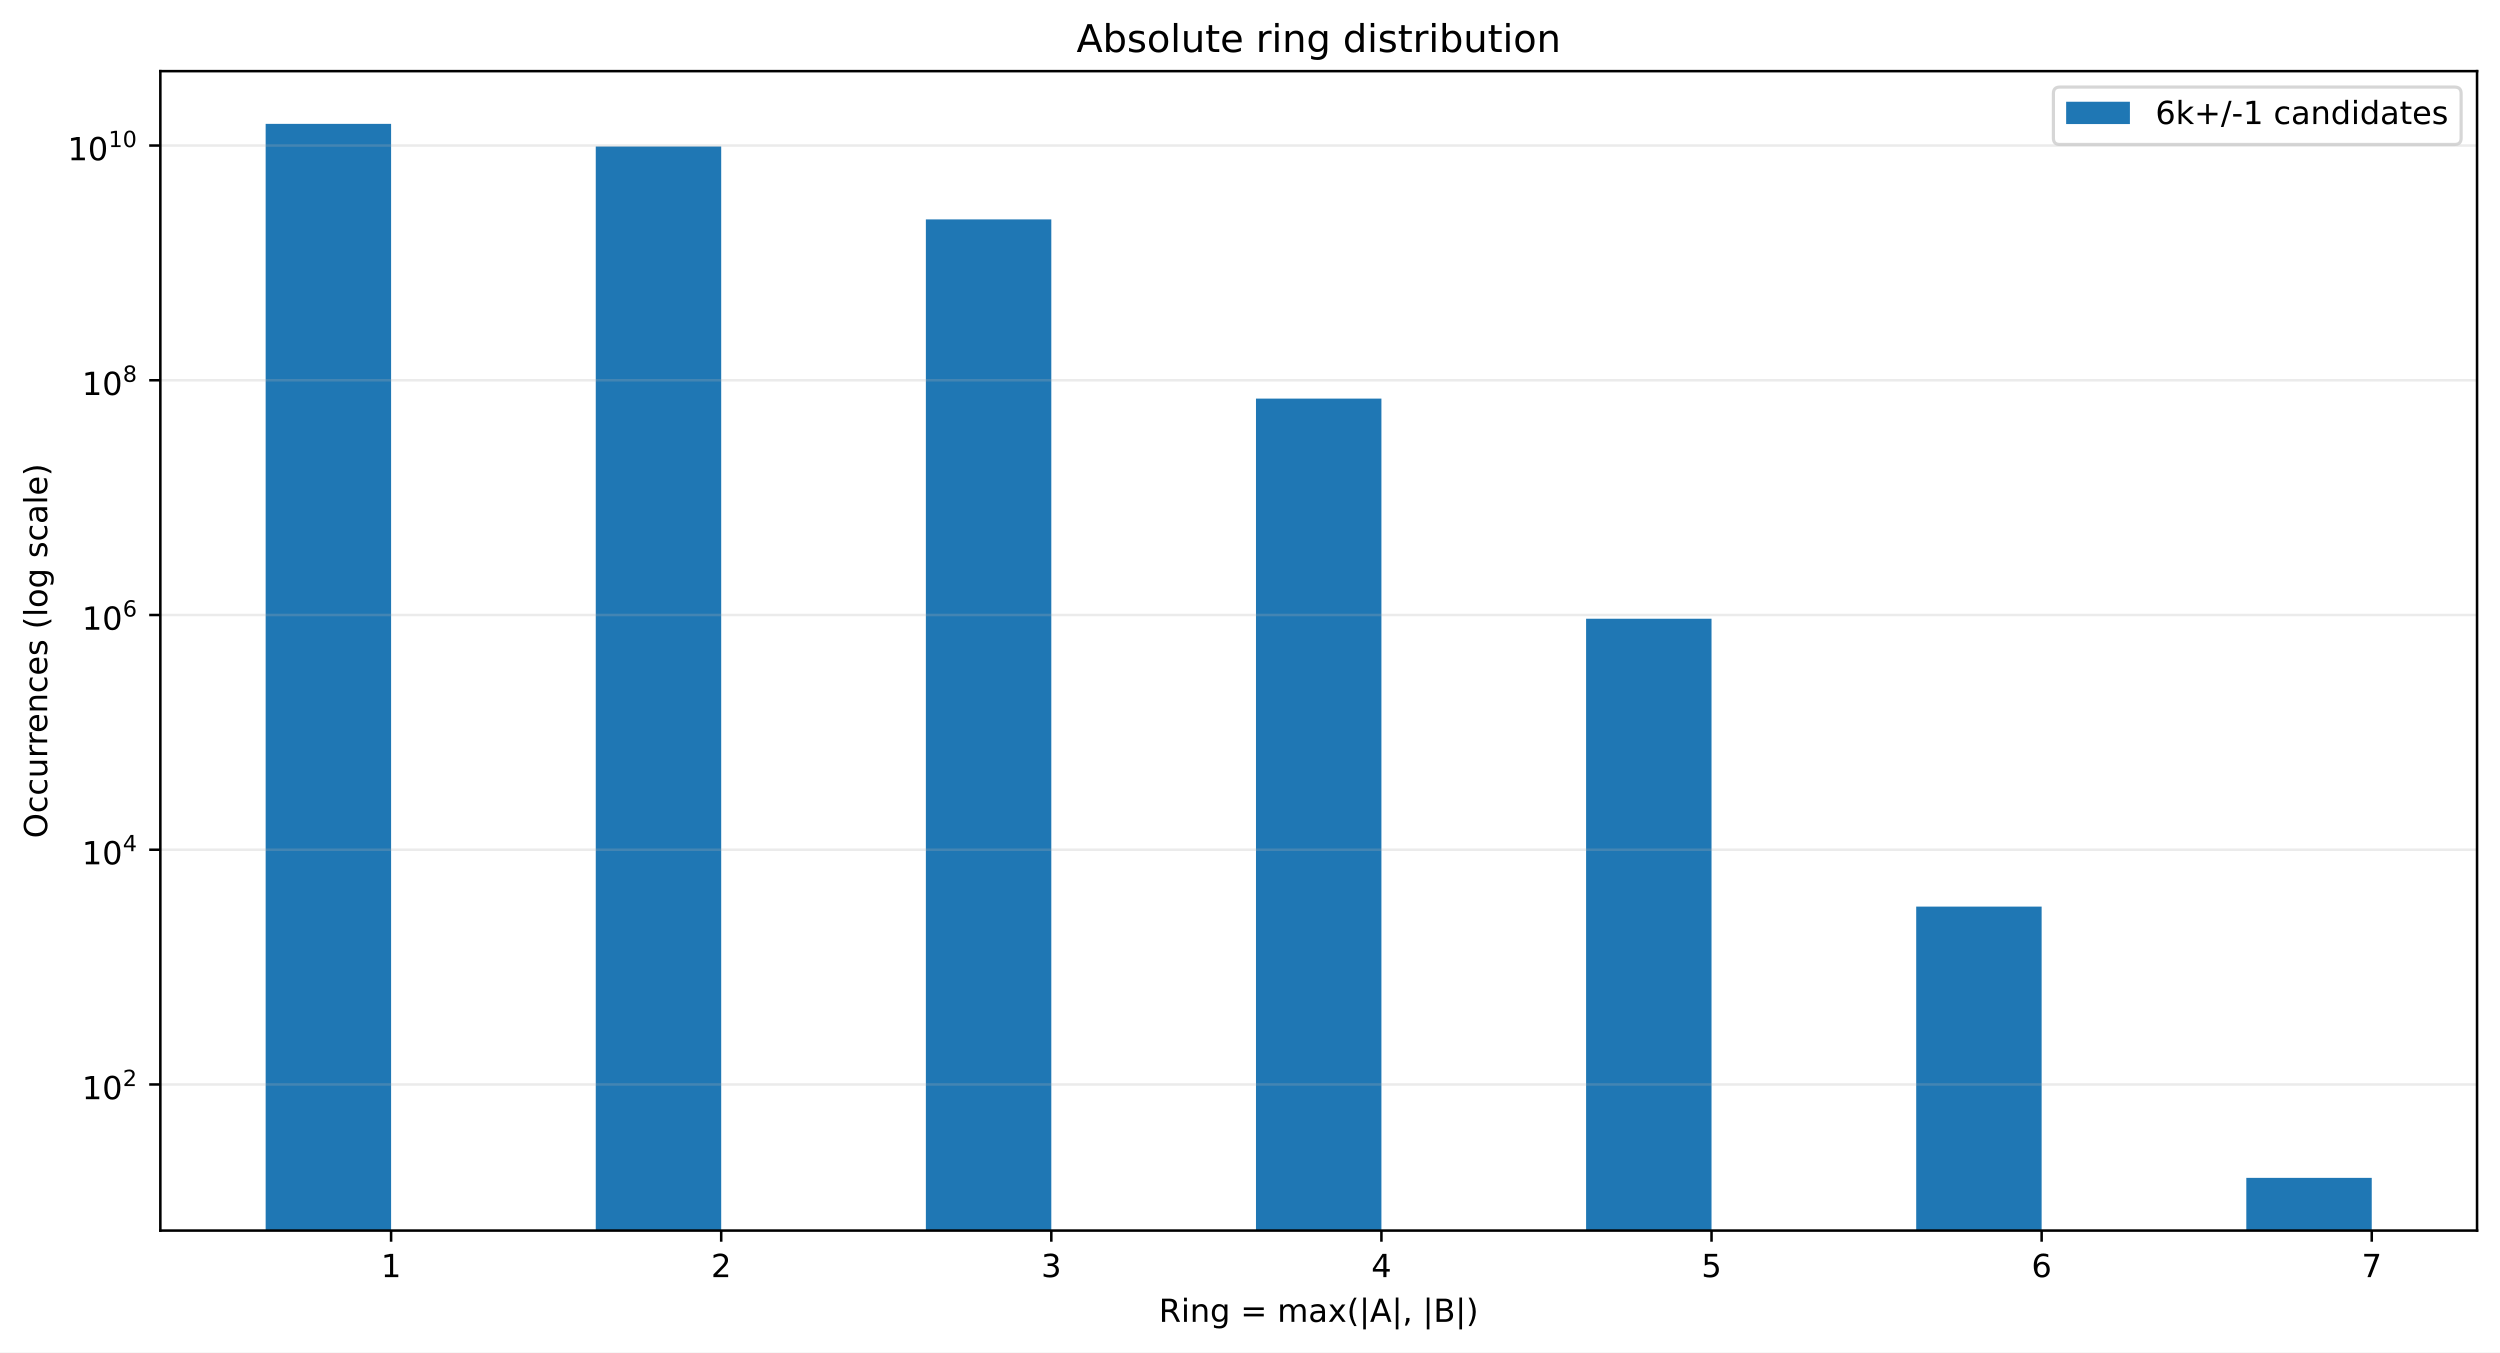
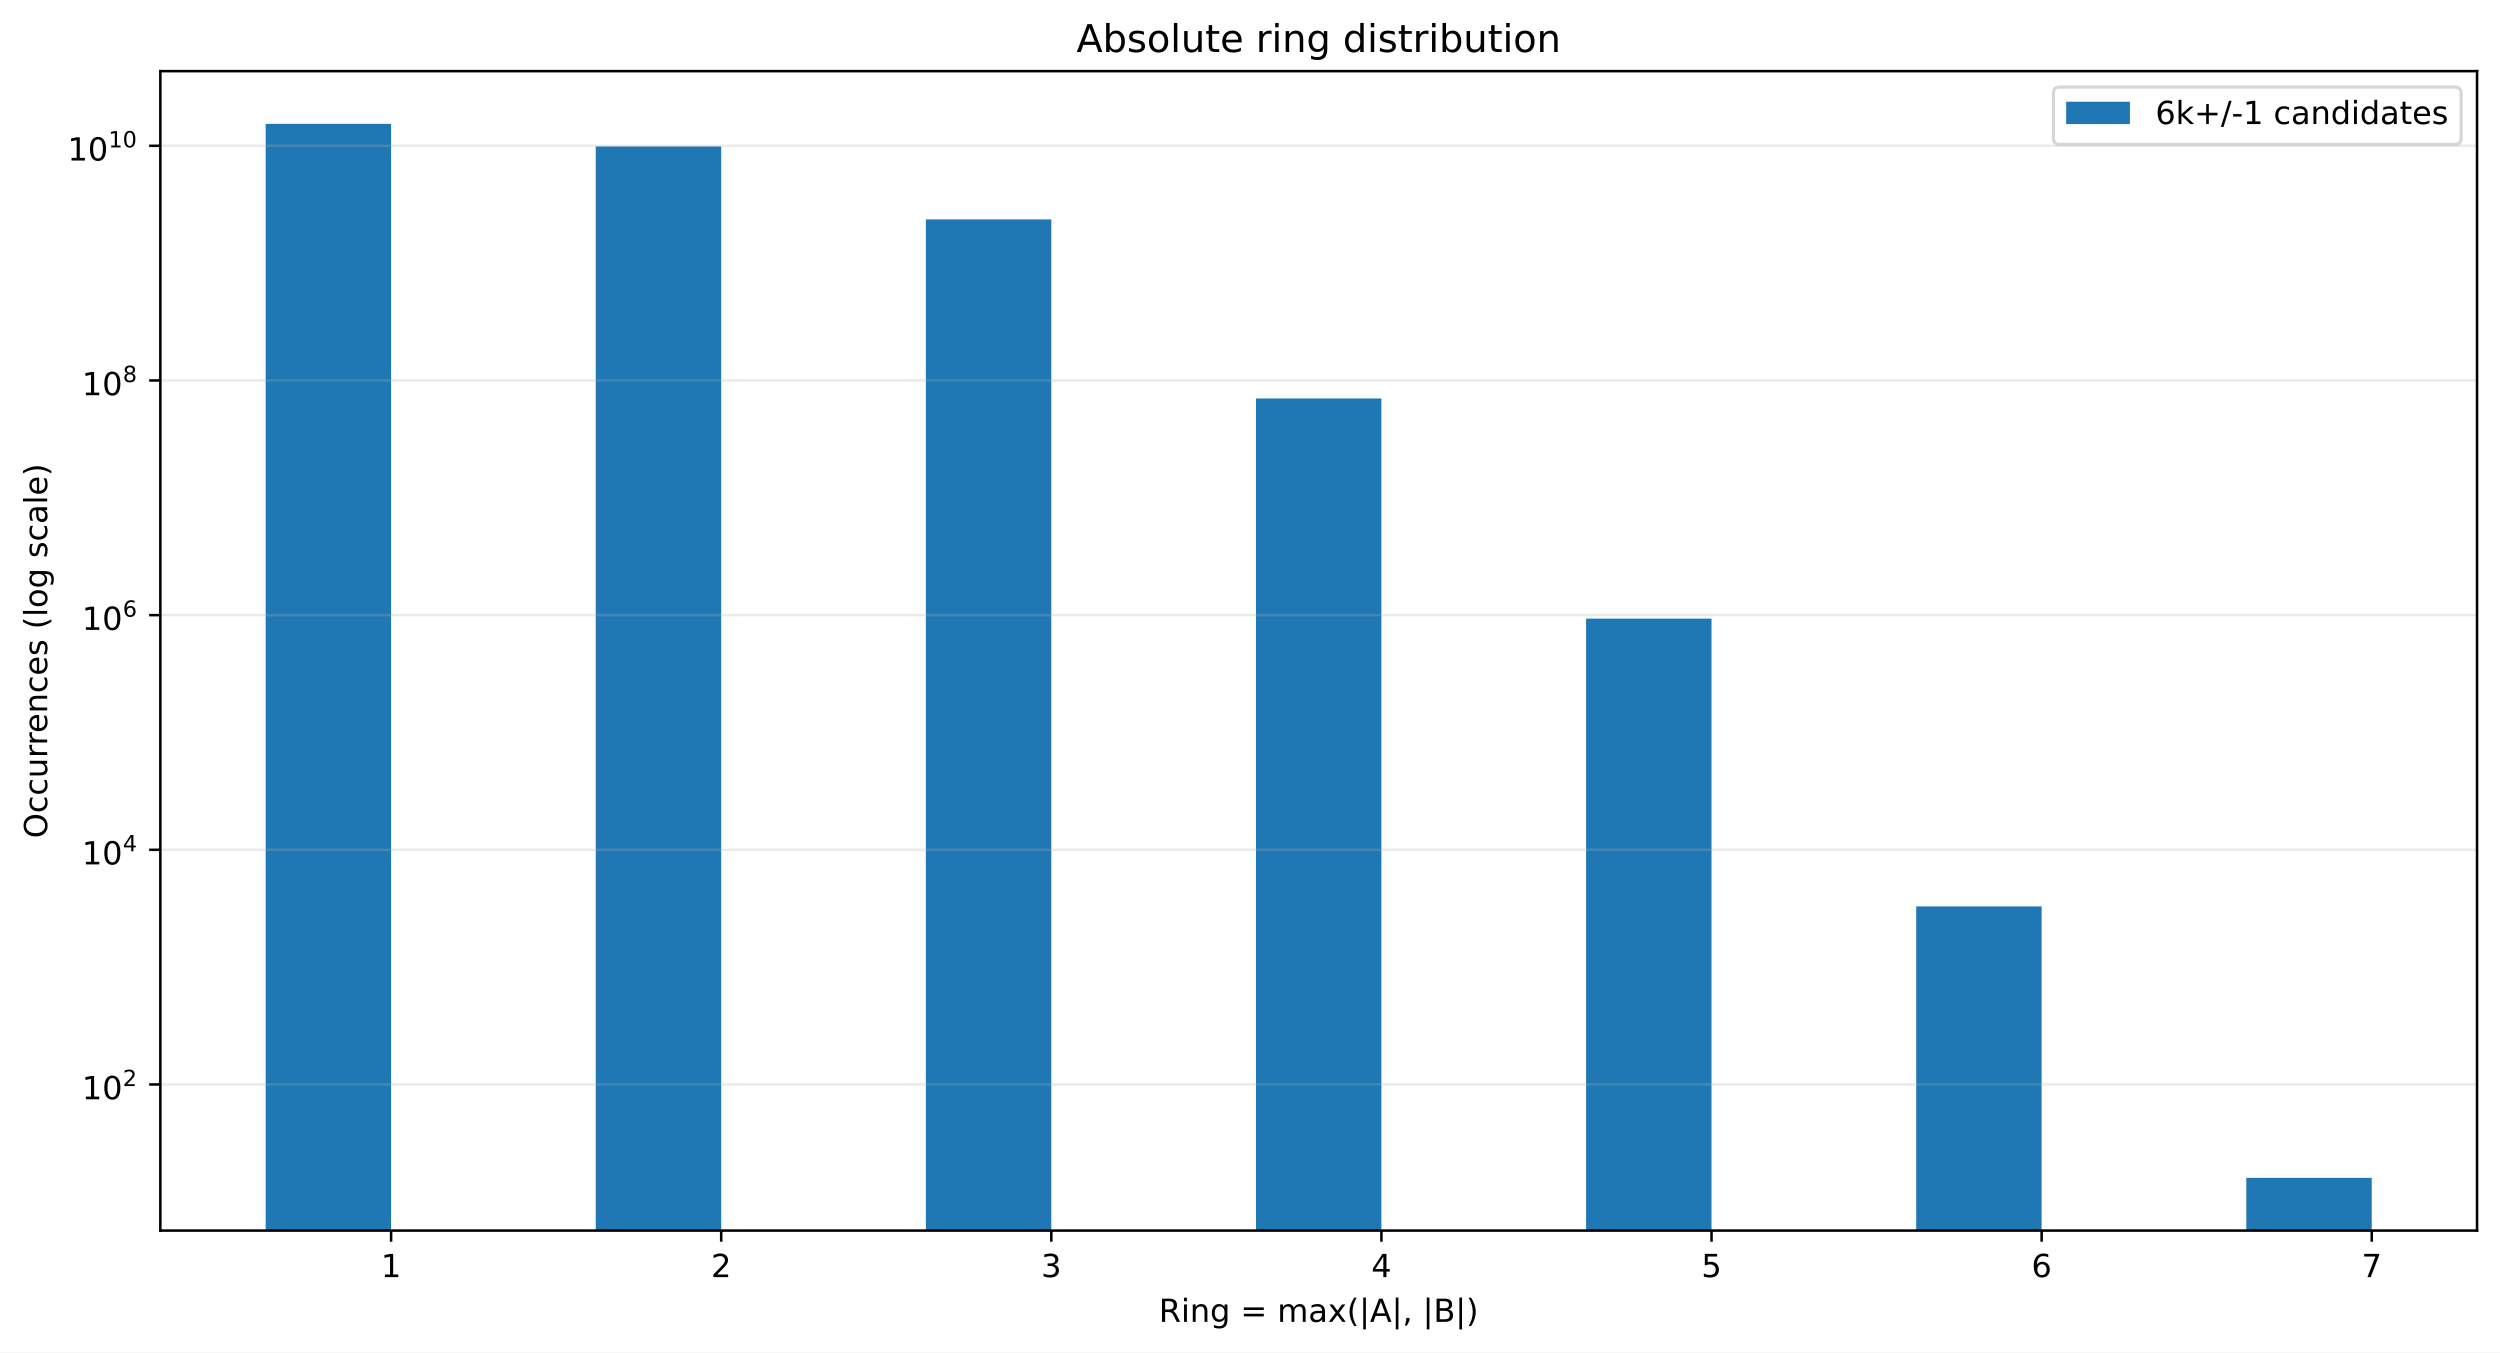
<svg xmlns="http://www.w3.org/2000/svg" xmlns:xlink="http://www.w3.org/1999/xlink" width="784.258pt" height="424.28pt" viewBox="0 0 784.258 424.28" version="1.1">
  <defs>
    <style type="text/css">*{stroke-linejoin: round; stroke-linecap: butt}</style>
  </defs>
  <g id="figure_1">
    <g id="patch_1">
      <path d="M 0 424.28  L 784.258 424.28  L 784.258 0  L 0 0  z " style="fill: #ffffff" />
    </g>
    <g id="axes_1">
      <g id="patch_2">
        <path d="M 50.301 386.036  L 777.058 386.036  L 777.058 22.318  L 50.301 22.318  z " style="fill: #ffffff" />
      </g>
      <g id="patch_3">
-         <path d="M 83.335 37232.76  L 122.687 37232.76  L 122.687 38.851  L 83.335 38.851  z " clip-path="url(#p214ba6ffe2)" style="fill: #1f77b4" />
+         <path d="M 83.335 37222.576  L 122.687 37222.576  L 122.687 38.851  L 83.335 38.851  z " clip-path="url(#p8c176f4cb6)" style="fill: #1f77b4" />
      </g>
      <g id="patch_4">
-         <path d="M 186.891 37232.76  L 226.243 37232.76  L 226.243 45.938  L 186.891 45.938  z " clip-path="url(#p214ba6ffe2)" style="fill: #1f77b4" />
+         <path d="M 186.891 37222.576  L 226.243 37222.576  L 226.243 45.936  L 186.891 45.936  z " clip-path="url(#p8c176f4cb6)" style="fill: #1f77b4" />
      </g>
      <g id="patch_5">
-         <path d="M 290.448 37232.76  L 329.799 37232.76  L 329.799 68.827  L 290.448 68.827  z " clip-path="url(#p214ba6ffe2)" style="fill: #1f77b4" />
+         <path d="M 290.448 37222.576  L 329.799 37222.576  L 329.799 68.819  L 290.448 68.819  z " clip-path="url(#p8c176f4cb6)" style="fill: #1f77b4" />
      </g>
      <g id="patch_6">
-         <path d="M 394.004 37232.76  L 433.355 37232.76  L 433.355 125.034  L 394.004 125.034  z " clip-path="url(#p214ba6ffe2)" style="fill: #1f77b4" />
+         <path d="M 394.004 37222.576  L 433.355 37222.576  L 433.355 125.01  L 394.004 125.01  z " clip-path="url(#p8c176f4cb6)" style="fill: #1f77b4" />
      </g>
      <g id="patch_7">
-         <path d="M 497.56 37232.76  L 536.912 37232.76  L 536.912 194.092  L 497.56 194.092  z " clip-path="url(#p214ba6ffe2)" style="fill: #1f77b4" />
+         <path d="M 497.56 37222.576  L 536.912 37222.576  L 536.912 194.049  L 497.56 194.049  z " clip-path="url(#p8c176f4cb6)" style="fill: #1f77b4" />
      </g>
      <g id="patch_8">
-         <path d="M 601.116 37232.76  L 640.468 37232.76  L 640.468 284.406  L 601.116 284.406  z " clip-path="url(#p214ba6ffe2)" style="fill: #1f77b4" />
+         <path d="M 601.116 37222.576  L 640.468 37222.576  L 640.468 284.333  L 601.116 284.333  z " clip-path="url(#p8c176f4cb6)" style="fill: #1f77b4" />
      </g>
      <g id="patch_9">
-         <path d="M 704.673 37232.76  L 744.024 37232.76  L 744.024 369.503  L 704.673 369.503  z " clip-path="url(#p214ba6ffe2)" style="fill: #1f77b4" />
+         <path d="M 704.673 37222.576  L 744.024 37222.576  L 744.024 369.503  L 704.673 369.503  z " clip-path="url(#p8c176f4cb6)" style="fill: #1f77b4" />
      </g>
      <g id="matplotlib.axis_1">
        <g id="xtick_1">
          <g id="line2d_1">
            <defs>
-               <path id="m3c6cc37a73" d="M 0 0  L 0 3.5  " style="stroke: #000000; stroke-width: 0.8" />
+               <path id="m291c591706" d="M 0 0  L 0 3.5  " style="stroke: #000000; stroke-width: 0.8" />
            </defs>
            <g>
-               <use xlink:href="#m3c6cc37a73" x="122.687" y="386.036" style="stroke: #000000; stroke-width: 0.8" />
+               <use xlink:href="#m291c591706" x="122.687" y="386.036" style="stroke: #000000; stroke-width: 0.8" />
            </g>
          </g>
          <g id="text_1">
            <g transform="translate(119.5053 400.6334) scale(0.1 -0.1)">
              <defs>
                <path id="DejaVuSans-14" d="M 794 531  L 1825 531  L 1825 4091  L 703 3866  L 703 4441  L 1819 4666  L 2450 4666  L 2450 531  L 3481 531  L 3481 0  L 794 0  L 794 531  z " transform="scale(0.015625)" />
              </defs>
              <use xlink:href="#DejaVuSans-14" />
            </g>
          </g>
        </g>
        <g id="xtick_2">
          <g id="line2d_2">
            <g>
-               <use xlink:href="#m3c6cc37a73" x="226.243" y="386.036" style="stroke: #000000; stroke-width: 0.8" />
+               <use xlink:href="#m291c591706" x="226.243" y="386.036" style="stroke: #000000; stroke-width: 0.8" />
            </g>
          </g>
          <g id="text_2">
            <g transform="translate(223.0616 400.6334) scale(0.1 -0.1)">
              <defs>
                <path id="DejaVuSans-15" d="M 1228 531  L 3431 531  L 3431 0  L 469 0  L 469 531  Q 828 903 1448 1529  Q 2069 2156 2228 2338  Q 2531 2678 2651 2914  Q 2772 3150 2772 3378  Q 2772 3750 2511 3984  Q 2250 4219 1831 4219  Q 1534 4219 1204 4116  Q 875 4013 500 3803  L 500 4441  Q 881 4594 1212 4672  Q 1544 4750 1819 4750  Q 2544 4750 2975 4387  Q 3406 4025 3406 3419  Q 3406 3131 3298 2873  Q 3191 2616 2906 2266  Q 2828 2175 2409 1742  Q 1991 1309 1228 531  z " transform="scale(0.015625)" />
              </defs>
              <use xlink:href="#DejaVuSans-15" />
            </g>
          </g>
        </g>
        <g id="xtick_3">
          <g id="line2d_3">
            <g>
-               <use xlink:href="#m3c6cc37a73" x="329.799" y="386.036" style="stroke: #000000; stroke-width: 0.8" />
+               <use xlink:href="#m291c591706" x="329.799" y="386.036" style="stroke: #000000; stroke-width: 0.8" />
            </g>
          </g>
          <g id="text_3">
            <g transform="translate(326.6178 400.6334) scale(0.1 -0.1)">
              <defs>
                <path id="DejaVuSans-16" d="M 2597 2516  Q 3050 2419 3304 2112  Q 3559 1806 3559 1356  Q 3559 666 3084 287  Q 2609 -91 1734 -91  Q 1441 -91 1130 -33  Q 819 25 488 141  L 488 750  Q 750 597 1062 519  Q 1375 441 1716 441  Q 2309 441 2620 675  Q 2931 909 2931 1356  Q 2931 1769 2642 2001  Q 2353 2234 1838 2234  L 1294 2234  L 1294 2753  L 1863 2753  Q 2328 2753 2575 2939  Q 2822 3125 2822 3475  Q 2822 3834 2567 4026  Q 2313 4219 1838 4219  Q 1578 4219 1281 4162  Q 984 4106 628 3988  L 628 4550  Q 988 4650 1302 4700  Q 1616 4750 1894 4750  Q 2613 4750 3031 4423  Q 3450 4097 3450 3541  Q 3450 3153 3228 2886  Q 3006 2619 2597 2516  z " transform="scale(0.015625)" />
              </defs>
              <use xlink:href="#DejaVuSans-16" />
            </g>
          </g>
        </g>
        <g id="xtick_4">
          <g id="line2d_4">
            <g>
-               <use xlink:href="#m3c6cc37a73" x="433.355" y="386.036" style="stroke: #000000; stroke-width: 0.8" />
+               <use xlink:href="#m291c591706" x="433.355" y="386.036" style="stroke: #000000; stroke-width: 0.8" />
            </g>
          </g>
          <g id="text_4">
            <g transform="translate(430.174 400.6334) scale(0.1 -0.1)">
              <defs>
                <path id="DejaVuSans-17" d="M 2419 4116  L 825 1625  L 2419 1625  L 2419 4116  z M 2253 4666  L 3047 4666  L 3047 1625  L 3713 1625  L 3713 1100  L 3047 1100  L 3047 0  L 2419 0  L 2419 1100  L 313 1100  L 313 1709  L 2253 4666  z " transform="scale(0.015625)" />
              </defs>
              <use xlink:href="#DejaVuSans-17" />
            </g>
          </g>
        </g>
        <g id="xtick_5">
          <g id="line2d_5">
            <g>
-               <use xlink:href="#m3c6cc37a73" x="536.912" y="386.036" style="stroke: #000000; stroke-width: 0.8" />
+               <use xlink:href="#m291c591706" x="536.912" y="386.036" style="stroke: #000000; stroke-width: 0.8" />
            </g>
          </g>
          <g id="text_5">
            <g transform="translate(533.7303 400.6334) scale(0.1 -0.1)">
              <defs>
                <path id="DejaVuSans-18" d="M 691 4666  L 3169 4666  L 3169 4134  L 1269 4134  L 1269 2991  Q 1406 3038 1543 3061  Q 1681 3084 1819 3084  Q 2600 3084 3056 2656  Q 3513 2228 3513 1497  Q 3513 744 3044 326  Q 2575 -91 1722 -91  Q 1428 -91 1123 -41  Q 819 9 494 109  L 494 744  Q 775 591 1075 516  Q 1375 441 1709 441  Q 2250 441 2565 725  Q 2881 1009 2881 1497  Q 2881 1984 2565 2268  Q 2250 2553 1709 2553  Q 1456 2553 1204 2497  Q 953 2441 691 2322  L 691 4666  z " transform="scale(0.015625)" />
              </defs>
              <use xlink:href="#DejaVuSans-18" />
            </g>
          </g>
        </g>
        <g id="xtick_6">
          <g id="line2d_6">
            <g>
-               <use xlink:href="#m3c6cc37a73" x="640.468" y="386.036" style="stroke: #000000; stroke-width: 0.8" />
+               <use xlink:href="#m291c591706" x="640.468" y="386.036" style="stroke: #000000; stroke-width: 0.8" />
            </g>
          </g>
          <g id="text_6">
            <g transform="translate(637.2865 400.6334) scale(0.1 -0.1)">
              <defs>
                <path id="DejaVuSans-19" d="M 2113 2584  Q 1688 2584 1439 2293  Q 1191 2003 1191 1497  Q 1191 994 1439 701  Q 1688 409 2113 409  Q 2538 409 2786 701  Q 3034 994 3034 1497  Q 3034 2003 2786 2293  Q 2538 2584 2113 2584  z M 3366 4563  L 3366 3988  Q 3128 4100 2886 4159  Q 2644 4219 2406 4219  Q 1781 4219 1451 3797  Q 1122 3375 1075 2522  Q 1259 2794 1537 2939  Q 1816 3084 2150 3084  Q 2853 3084 3261 2657  Q 3669 2231 3669 1497  Q 3669 778 3244 343  Q 2819 -91 2113 -91  Q 1303 -91 875 529  Q 447 1150 447 2328  Q 447 3434 972 4092  Q 1497 4750 2381 4750  Q 2619 4750 2861 4703  Q 3103 4656 3366 4563  z " transform="scale(0.015625)" />
              </defs>
              <use xlink:href="#DejaVuSans-19" />
            </g>
          </g>
        </g>
        <g id="xtick_7">
          <g id="line2d_7">
            <g>
-               <use xlink:href="#m3c6cc37a73" x="744.024" y="386.036" style="stroke: #000000; stroke-width: 0.8" />
+               <use xlink:href="#m291c591706" x="744.024" y="386.036" style="stroke: #000000; stroke-width: 0.8" />
            </g>
          </g>
          <g id="text_7">
            <g transform="translate(740.8427 400.6334) scale(0.1 -0.1)">
              <defs>
                <path id="DejaVuSans-1a" d="M 525 4666  L 3525 4666  L 3525 4397  L 1831 0  L 1172 0  L 2766 4134  L 525 4134  L 525 4666  z " transform="scale(0.015625)" />
              </defs>
              <use xlink:href="#DejaVuSans-1a" />
            </g>
          </g>
        </g>
        <g id="text_8">
          <g transform="translate(363.5437 414.678) scale(0.1 -0.1)">
            <defs>
              <path id="DejaVuSans-35" d="M 2841 2188  Q 3044 2119 3236 1894  Q 3428 1669 3622 1275  L 4263 0  L 3584 0  L 2988 1197  Q 2756 1666 2539 1819  Q 2322 1972 1947 1972  L 1259 1972  L 1259 0  L 628 0  L 628 4666  L 2053 4666  Q 2853 4666 3247 4331  Q 3641 3997 3641 3322  Q 3641 2881 3436 2590  Q 3231 2300 2841 2188  z M 1259 4147  L 1259 2491  L 2053 2491  Q 2509 2491 2742 2702  Q 2975 2913 2975 3322  Q 2975 3731 2742 3939  Q 2509 4147 2053 4147  L 1259 4147  z " transform="scale(0.015625)" />
              <path id="DejaVuSans-4c" d="M 603 3500  L 1178 3500  L 1178 0  L 603 0  L 603 3500  z M 603 4863  L 1178 4863  L 1178 4134  L 603 4134  L 603 4863  z " transform="scale(0.015625)" />
              <path id="DejaVuSans-51" d="M 3513 2113  L 3513 0  L 2938 0  L 2938 2094  Q 2938 2591 2744 2837  Q 2550 3084 2163 3084  Q 1697 3084 1428 2787  Q 1159 2491 1159 1978  L 1159 0  L 581 0  L 581 3500  L 1159 3500  L 1159 2956  Q 1366 3272 1645 3428  Q 1925 3584 2291 3584  Q 2894 3584 3203 3211  Q 3513 2838 3513 2113  z " transform="scale(0.015625)" />
              <path id="DejaVuSans-4a" d="M 2906 1791  Q 2906 2416 2648 2759  Q 2391 3103 1925 3103  Q 1463 3103 1205 2759  Q 947 2416 947 1791  Q 947 1169 1205 825  Q 1463 481 1925 481  Q 2391 481 2648 825  Q 2906 1169 2906 1791  z M 3481 434  Q 3481 -459 3084 -895  Q 2688 -1331 1869 -1331  Q 1566 -1331 1297 -1286  Q 1028 -1241 775 -1147  L 775 -588  Q 1028 -725 1275 -790  Q 1522 -856 1778 -856  Q 2344 -856 2625 -561  Q 2906 -266 2906 331  L 2906 616  Q 2728 306 2450 153  Q 2172 0 1784 0  Q 1141 0 747 490  Q 353 981 353 1791  Q 353 2603 747 3093  Q 1141 3584 1784 3584  Q 2172 3584 2450 3431  Q 2728 3278 2906 2969  L 2906 3500  L 3481 3500  L 3481 434  z " transform="scale(0.015625)" />
              <path id="DejaVuSans-3" transform="scale(0.015625)" />
              <path id="DejaVuSans-20" d="M 678 2906  L 4684 2906  L 4684 2381  L 678 2381  L 678 2906  z M 678 1631  L 4684 1631  L 4684 1100  L 678 1100  L 678 1631  z " transform="scale(0.015625)" />
              <path id="DejaVuSans-50" d="M 3328 2828  Q 3544 3216 3844 3400  Q 4144 3584 4550 3584  Q 5097 3584 5394 3201  Q 5691 2819 5691 2113  L 5691 0  L 5113 0  L 5113 2094  Q 5113 2597 4934 2840  Q 4756 3084 4391 3084  Q 3944 3084 3684 2787  Q 3425 2491 3425 1978  L 3425 0  L 2847 0  L 2847 2094  Q 2847 2600 2669 2842  Q 2491 3084 2119 3084  Q 1678 3084 1418 2786  Q 1159 2488 1159 1978  L 1159 0  L 581 0  L 581 3500  L 1159 3500  L 1159 2956  Q 1356 3278 1631 3431  Q 1906 3584 2284 3584  Q 2666 3584 2933 3390  Q 3200 3197 3328 2828  z " transform="scale(0.015625)" />
              <path id="DejaVuSans-44" d="M 2194 1759  Q 1497 1759 1228 1600  Q 959 1441 959 1056  Q 959 750 1161 570  Q 1363 391 1709 391  Q 2188 391 2477 730  Q 2766 1069 2766 1631  L 2766 1759  L 2194 1759  z M 3341 1997  L 3341 0  L 2766 0  L 2766 531  Q 2569 213 2275 61  Q 1981 -91 1556 -91  Q 1019 -91 701 211  Q 384 513 384 1019  Q 384 1609 779 1909  Q 1175 2209 1959 2209  L 2766 2209  L 2766 2266  Q 2766 2663 2505 2880  Q 2244 3097 1772 3097  Q 1472 3097 1187 3025  Q 903 2953 641 2809  L 641 3341  Q 956 3463 1253 3523  Q 1550 3584 1831 3584  Q 2591 3584 2966 3190  Q 3341 2797 3341 1997  z " transform="scale(0.015625)" />
              <path id="DejaVuSans-5b" d="M 3513 3500  L 2247 1797  L 3578 0  L 2900 0  L 1881 1375  L 863 0  L 184 0  L 1544 1831  L 300 3500  L 978 3500  L 1906 2253  L 2834 3500  L 3513 3500  z " transform="scale(0.015625)" />
              <path id="DejaVuSans-b" d="M 1984 4856  Q 1566 4138 1362 3434  Q 1159 2731 1159 2009  Q 1159 1288 1364 580  Q 1569 -128 1984 -844  L 1484 -844  Q 1016 -109 783 600  Q 550 1309 550 2009  Q 550 2706 781 3412  Q 1013 4119 1484 4856  L 1984 4856  z " transform="scale(0.015625)" />
              <path id="DejaVuSans-5f" d="M 1344 4891  L 1344 -1509  L 813 -1509  L 813 4891  L 1344 4891  z " transform="scale(0.015625)" />
              <path id="DejaVuSans-24" d="M 2188 4044  L 1331 1722  L 3047 1722  L 2188 4044  z M 1831 4666  L 2547 4666  L 4325 0  L 3669 0  L 3244 1197  L 1141 1197  L 716 0  L 50 0  L 1831 4666  z " transform="scale(0.015625)" />
              <path id="DejaVuSans-f" d="M 750 794  L 1409 794  L 1409 256  L 897 -744  L 494 -744  L 750 256  L 750 794  z " transform="scale(0.015625)" />
              <path id="DejaVuSans-25" d="M 1259 2228  L 1259 519  L 2272 519  Q 2781 519 3026 730  Q 3272 941 3272 1375  Q 3272 1813 3026 2020  Q 2781 2228 2272 2228  L 1259 2228  z M 1259 4147  L 1259 2741  L 2194 2741  Q 2656 2741 2882 2914  Q 3109 3088 3109 3444  Q 3109 3797 2882 3972  Q 2656 4147 2194 4147  L 1259 4147  z M 628 4666  L 2241 4666  Q 2963 4666 3353 4366  Q 3744 4066 3744 3513  Q 3744 3084 3544 2831  Q 3344 2578 2956 2516  Q 3422 2416 3680 2098  Q 3938 1781 3938 1306  Q 3938 681 3513 340  Q 3088 0 2303 0  L 628 0  L 628 4666  z " transform="scale(0.015625)" />
              <path id="DejaVuSans-c" d="M 513 4856  L 1013 4856  Q 1481 4119 1714 3412  Q 1947 2706 1947 2009  Q 1947 1309 1714 600  Q 1481 -109 1013 -844  L 513 -844  Q 928 -128 1133 580  Q 1338 1288 1338 2009  Q 1338 2731 1133 3434  Q 928 4138 513 4856  z " transform="scale(0.015625)" />
            </defs>
            <use xlink:href="#DejaVuSans-35" />
            <use xlink:href="#DejaVuSans-4c" transform="translate(69.48438 0)" />
            <use xlink:href="#DejaVuSans-51" transform="translate(97.26562 0)" />
            <use xlink:href="#DejaVuSans-4a" transform="translate(160.6406 0)" />
            <use xlink:href="#DejaVuSans-3" transform="translate(224.125 0)" />
            <use xlink:href="#DejaVuSans-20" transform="translate(255.9062 0)" />
            <use xlink:href="#DejaVuSans-3" transform="translate(339.7031 0)" />
            <use xlink:href="#DejaVuSans-50" transform="translate(371.4844 0)" />
            <use xlink:href="#DejaVuSans-44" transform="translate(468.8906 0)" />
            <use xlink:href="#DejaVuSans-5b" transform="translate(530.1719 0)" />
            <use xlink:href="#DejaVuSans-b" transform="translate(589.3594 0)" />
            <use xlink:href="#DejaVuSans-5f" transform="translate(628.375 0)" />
            <use xlink:href="#DejaVuSans-24" transform="translate(662.0625 0)" />
            <use xlink:href="#DejaVuSans-5f" transform="translate(730.4688 0)" />
            <use xlink:href="#DejaVuSans-f" transform="translate(764.1562 0)" />
            <use xlink:href="#DejaVuSans-3" transform="translate(795.9375 0)" />
            <use xlink:href="#DejaVuSans-5f" transform="translate(827.7188 0)" />
            <use xlink:href="#DejaVuSans-25" transform="translate(861.4062 0)" />
            <use xlink:href="#DejaVuSans-5f" transform="translate(930.0156 0)" />
            <use xlink:href="#DejaVuSans-c" transform="translate(963.7031 0)" />
          </g>
        </g>
      </g>
      <g id="matplotlib.axis_2">
        <g id="ytick_1">
          <g id="line2d_8">
-             <path d="M 50.301 340.2  L 777.058 340.2  " clip-path="url(#p214ba6ffe2)" style="fill: none; stroke: #b0b0b0; stroke-opacity: 0.25; stroke-width: 0.8; stroke-linecap: square" />
+             <path d="M 50.301 340.208  L 777.058 340.208  " clip-path="url(#p8c176f4cb6)" style="fill: none; stroke: #b0b0b0; stroke-opacity: 0.25; stroke-width: 0.8; stroke-linecap: square" />
          </g>
          <g id="line2d_9">
            <defs>
-               <path id="mbacb21cfb8" d="M 0 0  L -3.5 0  " style="stroke: #000000; stroke-width: 0.8" />
+               <path id="m996aa4f89f" d="M 0 0  L -3.5 0  " style="stroke: #000000; stroke-width: 0.8" />
            </defs>
            <g>
-               <use xlink:href="#mbacb21cfb8" x="50.301" y="340.2" style="stroke: #000000; stroke-width: 0.8" />
+               <use xlink:href="#m996aa4f89f" x="50.301" y="340.208" style="stroke: #000000; stroke-width: 0.8" />
            </g>
          </g>
          <g id="text_9">
-             <g transform="translate(25.70078 344.8997) scale(0.1 -0.1)">
+             <g transform="translate(25.70078 344.9078) scale(0.1 -0.1)">
              <defs>
                <path id="DejaVuSans-13" d="M 2034 4250  Q 1547 4250 1301 3770  Q 1056 3291 1056 2328  Q 1056 1369 1301 889  Q 1547 409 2034 409  Q 2525 409 2770 889  Q 3016 1369 3016 2328  Q 3016 3291 2770 3770  Q 2525 4250 2034 4250  z M 2034 4750  Q 2819 4750 3233 4129  Q 3647 3509 3647 2328  Q 3647 1150 3233 529  Q 2819 -91 2034 -91  Q 1250 -91 836 529  Q 422 1150 422 2328  Q 422 3509 836 4129  Q 1250 4750 2034 4750  z " transform="scale(0.015625)" />
              </defs>
              <use xlink:href="#DejaVuSans-14" transform="translate(0 0.746875)" />
              <use xlink:href="#DejaVuSans-13" transform="translate(63.62305 0.746875)" />
              <use xlink:href="#DejaVuSans-15" transform="translate(128.2031 42.04688) scale(0.7)" />
            </g>
          </g>
        </g>
        <g id="ytick_2">
          <g id="line2d_10">
-             <path d="M 50.301 266.562  L 777.058 266.562  " clip-path="url(#p214ba6ffe2)" style="fill: none; stroke: #b0b0b0; stroke-opacity: 0.25; stroke-width: 0.8; stroke-linecap: square" />
+             <path d="M 50.301 266.59  L 777.058 266.59  " clip-path="url(#p8c176f4cb6)" style="fill: none; stroke: #b0b0b0; stroke-opacity: 0.25; stroke-width: 0.8; stroke-linecap: square" />
          </g>
          <g id="line2d_11">
            <g>
-               <use xlink:href="#mbacb21cfb8" x="50.301" y="266.562" style="stroke: #000000; stroke-width: 0.8" />
+               <use xlink:href="#m996aa4f89f" x="50.301" y="266.59" style="stroke: #000000; stroke-width: 0.8" />
            </g>
          </g>
          <g id="text_10">
-             <g transform="translate(25.70078 271.2119) scale(0.1 -0.1)">
+             <g transform="translate(25.70078 271.2403) scale(0.1 -0.1)">
              <use xlink:href="#DejaVuSans-14" transform="translate(0 0.665625)" />
              <use xlink:href="#DejaVuSans-13" transform="translate(63.62305 0.665625)" />
              <use xlink:href="#DejaVuSans-17" transform="translate(128.2031 41.96563) scale(0.7)" />
            </g>
          </g>
        </g>
        <g id="ytick_3">
          <g id="line2d_12">
-             <path d="M 50.301 192.924  L 777.058 192.924  " clip-path="url(#p214ba6ffe2)" style="fill: none; stroke: #b0b0b0; stroke-opacity: 0.25; stroke-width: 0.8; stroke-linecap: square" />
+             <path d="M 50.301 192.973  L 777.058 192.973  " clip-path="url(#p8c176f4cb6)" style="fill: none; stroke: #b0b0b0; stroke-opacity: 0.25; stroke-width: 0.8; stroke-linecap: square" />
          </g>
          <g id="line2d_13">
            <g>
-               <use xlink:href="#mbacb21cfb8" x="50.301" y="192.924" style="stroke: #000000; stroke-width: 0.8" />
+               <use xlink:href="#m996aa4f89f" x="50.301" y="192.973" style="stroke: #000000; stroke-width: 0.8" />
            </g>
          </g>
          <g id="text_11">
-             <g transform="translate(25.70078 197.624) scale(0.1 -0.1)">
+             <g transform="translate(25.70078 197.6728) scale(0.1 -0.1)">
              <use xlink:href="#DejaVuSans-14" transform="translate(0 0.746875)" />
              <use xlink:href="#DejaVuSans-13" transform="translate(63.62305 0.746875)" />
              <use xlink:href="#DejaVuSans-19" transform="translate(128.2031 42.04688) scale(0.7)" />
            </g>
          </g>
        </g>
        <g id="ytick_4">
          <g id="line2d_14">
-             <path d="M 50.301 119.286  L 777.058 119.286  " clip-path="url(#p214ba6ffe2)" style="fill: none; stroke: #b0b0b0; stroke-opacity: 0.25; stroke-width: 0.8; stroke-linecap: square" />
+             <path d="M 50.301 119.355  L 777.058 119.355  " clip-path="url(#p8c176f4cb6)" style="fill: none; stroke: #b0b0b0; stroke-opacity: 0.25; stroke-width: 0.8; stroke-linecap: square" />
          </g>
          <g id="line2d_15">
            <g>
-               <use xlink:href="#mbacb21cfb8" x="50.301" y="119.286" style="stroke: #000000; stroke-width: 0.8" />
+               <use xlink:href="#m996aa4f89f" x="50.301" y="119.355" style="stroke: #000000; stroke-width: 0.8" />
            </g>
          </g>
          <g id="text_12">
-             <g transform="translate(25.70078 123.9862) scale(0.1 -0.1)">
+             <g transform="translate(25.70078 124.0553) scale(0.1 -0.1)">
              <defs>
                <path id="DejaVuSans-1b" d="M 2034 2216  Q 1584 2216 1326 1975  Q 1069 1734 1069 1313  Q 1069 891 1326 650  Q 1584 409 2034 409  Q 2484 409 2743 651  Q 3003 894 3003 1313  Q 3003 1734 2745 1975  Q 2488 2216 2034 2216  z M 1403 2484  Q 997 2584 770 2862  Q 544 3141 544 3541  Q 544 4100 942 4425  Q 1341 4750 2034 4750  Q 2731 4750 3128 4425  Q 3525 4100 3525 3541  Q 3525 3141 3298 2862  Q 3072 2584 2669 2484  Q 3125 2378 3379 2068  Q 3634 1759 3634 1313  Q 3634 634 3220 271  Q 2806 -91 2034 -91  Q 1263 -91 848 271  Q 434 634 434 1313  Q 434 1759 690 2068  Q 947 2378 1403 2484  z M 1172 3481  Q 1172 3119 1398 2916  Q 1625 2713 2034 2713  Q 2441 2713 2670 2916  Q 2900 3119 2900 3481  Q 2900 3844 2670 4047  Q 2441 4250 2034 4250  Q 1625 4250 1398 4047  Q 1172 3844 1172 3481  z " transform="scale(0.015625)" />
              </defs>
              <use xlink:href="#DejaVuSans-14" transform="translate(0 0.746875)" />
              <use xlink:href="#DejaVuSans-13" transform="translate(63.62305 0.746875)" />
              <use xlink:href="#DejaVuSans-1b" transform="translate(128.2031 42.04688) scale(0.7)" />
            </g>
          </g>
        </g>
        <g id="ytick_5">
          <g id="line2d_16">
-             <path d="M 50.301 45.648  L 777.058 45.648  " clip-path="url(#p214ba6ffe2)" style="fill: none; stroke: #b0b0b0; stroke-opacity: 0.25; stroke-width: 0.8; stroke-linecap: square" />
+             <path d="M 50.301 45.738  L 777.058 45.738  " clip-path="url(#p8c176f4cb6)" style="fill: none; stroke: #b0b0b0; stroke-opacity: 0.25; stroke-width: 0.8; stroke-linecap: square" />
          </g>
          <g id="line2d_17">
            <g>
-               <use xlink:href="#mbacb21cfb8" x="50.301" y="45.648" style="stroke: #000000; stroke-width: 0.8" />
+               <use xlink:href="#m996aa4f89f" x="50.301" y="45.738" style="stroke: #000000; stroke-width: 0.8" />
            </g>
          </g>
          <g id="text_13">
-             <g transform="translate(21.20078 50.34834) scale(0.1 -0.1)">
+             <g transform="translate(21.20078 50.43781) scale(0.1 -0.1)">
              <use xlink:href="#DejaVuSans-14" transform="translate(0 0.746875)" />
              <use xlink:href="#DejaVuSans-13" transform="translate(63.62305 0.746875)" />
              <use xlink:href="#DejaVuSans-14" transform="translate(128.2031 42.04688) scale(0.7)" />
              <use xlink:href="#DejaVuSans-13" transform="translate(172.7393 42.04688) scale(0.7)" />
            </g>
          </g>
        </g>
        <g id="text_14">
          <g transform="translate(14.79844 262.9551) rotate(-90) scale(0.1 -0.1)">
            <defs>
              <path id="DejaVuSans-32" d="M 2522 4238  Q 1834 4238 1429 3725  Q 1025 3213 1025 2328  Q 1025 1447 1429 934  Q 1834 422 2522 422  Q 3209 422 3611 934  Q 4013 1447 4013 2328  Q 4013 3213 3611 3725  Q 3209 4238 2522 4238  z M 2522 4750  Q 3503 4750 4090 4092  Q 4678 3434 4678 2328  Q 4678 1225 4090 567  Q 3503 -91 2522 -91  Q 1538 -91 948 565  Q 359 1222 359 2328  Q 359 3434 948 4092  Q 1538 4750 2522 4750  z " transform="scale(0.015625)" />
              <path id="DejaVuSans-46" d="M 3122 3366  L 3122 2828  Q 2878 2963 2633 3030  Q 2388 3097 2138 3097  Q 1578 3097 1268 2742  Q 959 2388 959 1747  Q 959 1106 1268 751  Q 1578 397 2138 397  Q 2388 397 2633 464  Q 2878 531 3122 666  L 3122 134  Q 2881 22 2623 -34  Q 2366 -91 2075 -91  Q 1284 -91 818 406  Q 353 903 353 1747  Q 353 2603 823 3093  Q 1294 3584 2113 3584  Q 2378 3584 2631 3529  Q 2884 3475 3122 3366  z " transform="scale(0.015625)" />
              <path id="DejaVuSans-58" d="M 544 1381  L 544 3500  L 1119 3500  L 1119 1403  Q 1119 906 1312 657  Q 1506 409 1894 409  Q 2359 409 2629 706  Q 2900 1003 2900 1516  L 2900 3500  L 3475 3500  L 3475 0  L 2900 0  L 2900 538  Q 2691 219 2414 64  Q 2138 -91 1772 -91  Q 1169 -91 856 284  Q 544 659 544 1381  z M 1991 3584  L 1991 3584  z " transform="scale(0.015625)" />
              <path id="DejaVuSans-55" d="M 2631 2963  Q 2534 3019 2420 3045  Q 2306 3072 2169 3072  Q 1681 3072 1420 2755  Q 1159 2438 1159 1844  L 1159 0  L 581 0  L 581 3500  L 1159 3500  L 1159 2956  Q 1341 3275 1631 3429  Q 1922 3584 2338 3584  Q 2397 3584 2469 3576  Q 2541 3569 2628 3553  L 2631 2963  z " transform="scale(0.015625)" />
              <path id="DejaVuSans-48" d="M 3597 1894  L 3597 1613  L 953 1613  Q 991 1019 1311 708  Q 1631 397 2203 397  Q 2534 397 2845 478  Q 3156 559 3463 722  L 3463 178  Q 3153 47 2828 -22  Q 2503 -91 2169 -91  Q 1331 -91 842 396  Q 353 884 353 1716  Q 353 2575 817 3079  Q 1281 3584 2069 3584  Q 2775 3584 3186 3129  Q 3597 2675 3597 1894  z M 3022 2063  Q 3016 2534 2758 2815  Q 2500 3097 2075 3097  Q 1594 3097 1305 2825  Q 1016 2553 972 2059  L 3022 2063  z " transform="scale(0.015625)" />
              <path id="DejaVuSans-56" d="M 2834 3397  L 2834 2853  Q 2591 2978 2328 3040  Q 2066 3103 1784 3103  Q 1356 3103 1142 2972  Q 928 2841 928 2578  Q 928 2378 1081 2264  Q 1234 2150 1697 2047  L 1894 2003  Q 2506 1872 2764 1633  Q 3022 1394 3022 966  Q 3022 478 2636 193  Q 2250 -91 1575 -91  Q 1294 -91 989 -36  Q 684 19 347 128  L 347 722  Q 666 556 975 473  Q 1284 391 1588 391  Q 1994 391 2212 530  Q 2431 669 2431 922  Q 2431 1156 2273 1281  Q 2116 1406 1581 1522  L 1381 1569  Q 847 1681 609 1914  Q 372 2147 372 2553  Q 372 3047 722 3315  Q 1072 3584 1716 3584  Q 2034 3584 2315 3537  Q 2597 3491 2834 3397  z " transform="scale(0.015625)" />
              <path id="DejaVuSans-4f" d="M 603 4863  L 1178 4863  L 1178 0  L 603 0  L 603 4863  z " transform="scale(0.015625)" />
              <path id="DejaVuSans-52" d="M 1959 3097  Q 1497 3097 1228 2736  Q 959 2375 959 1747  Q 959 1119 1226 758  Q 1494 397 1959 397  Q 2419 397 2687 759  Q 2956 1122 2956 1747  Q 2956 2369 2687 2733  Q 2419 3097 1959 3097  z M 1959 3584  Q 2709 3584 3137 3096  Q 3566 2609 3566 1747  Q 3566 888 3137 398  Q 2709 -91 1959 -91  Q 1206 -91 779 398  Q 353 888 353 1747  Q 353 2609 779 3096  Q 1206 3584 1959 3584  z " transform="scale(0.015625)" />
            </defs>
            <use xlink:href="#DejaVuSans-32" />
            <use xlink:href="#DejaVuSans-46" transform="translate(78.71875 0)" />
            <use xlink:href="#DejaVuSans-46" transform="translate(133.7031 0)" />
            <use xlink:href="#DejaVuSans-58" transform="translate(188.6875 0)" />
            <use xlink:href="#DejaVuSans-55" transform="translate(252.0625 0)" />
            <use xlink:href="#DejaVuSans-55" transform="translate(291.4219 0)" />
            <use xlink:href="#DejaVuSans-48" transform="translate(330.3281 0)" />
            <use xlink:href="#DejaVuSans-51" transform="translate(391.8594 0)" />
            <use xlink:href="#DejaVuSans-46" transform="translate(455.2344 0)" />
            <use xlink:href="#DejaVuSans-48" transform="translate(510.2188 0)" />
            <use xlink:href="#DejaVuSans-56" transform="translate(571.75 0)" />
            <use xlink:href="#DejaVuSans-3" transform="translate(623.8438 0)" />
            <use xlink:href="#DejaVuSans-b" transform="translate(655.625 0)" />
            <use xlink:href="#DejaVuSans-4f" transform="translate(694.6406 0)" />
            <use xlink:href="#DejaVuSans-52" transform="translate(722.4219 0)" />
            <use xlink:href="#DejaVuSans-4a" transform="translate(783.6094 0)" />
            <use xlink:href="#DejaVuSans-3" transform="translate(847.0938 0)" />
            <use xlink:href="#DejaVuSans-56" transform="translate(878.875 0)" />
            <use xlink:href="#DejaVuSans-46" transform="translate(930.9688 0)" />
            <use xlink:href="#DejaVuSans-44" transform="translate(985.9531 0)" />
            <use xlink:href="#DejaVuSans-4f" transform="translate(1047.234 0)" />
            <use xlink:href="#DejaVuSans-48" transform="translate(1075.016 0)" />
            <use xlink:href="#DejaVuSans-c" transform="translate(1136.547 0)" />
          </g>
        </g>
      </g>
      <g id="patch_10">
        <path d="M 50.301 386.036  L 50.301 22.318  " style="fill: none; stroke: #000000; stroke-width: 0.8; stroke-linejoin: miter; stroke-linecap: square" />
      </g>
      <g id="patch_11">
        <path d="M 777.058 386.036  L 777.058 22.318  " style="fill: none; stroke: #000000; stroke-width: 0.8; stroke-linejoin: miter; stroke-linecap: square" />
      </g>
      <g id="patch_12">
        <path d="M 50.301 386.036  L 777.058 386.036  " style="fill: none; stroke: #000000; stroke-width: 0.8; stroke-linejoin: miter; stroke-linecap: square" />
      </g>
      <g id="patch_13">
        <path d="M 50.301 22.318  L 777.058 22.318  " style="fill: none; stroke: #000000; stroke-width: 0.8; stroke-linejoin: miter; stroke-linecap: square" />
      </g>
      <g id="text_15">
        <g transform="translate(337.7055 16.31812) scale(0.12 -0.12)">
          <defs>
            <path id="DejaVuSans-45" d="M 3116 1747  Q 3116 2381 2855 2742  Q 2594 3103 2138 3103  Q 1681 3103 1420 2742  Q 1159 2381 1159 1747  Q 1159 1113 1420 752  Q 1681 391 2138 391  Q 2594 391 2855 752  Q 3116 1113 3116 1747  z M 1159 2969  Q 1341 3281 1617 3432  Q 1894 3584 2278 3584  Q 2916 3584 3314 3078  Q 3713 2572 3713 1747  Q 3713 922 3314 415  Q 2916 -91 2278 -91  Q 1894 -91 1617 61  Q 1341 213 1159 525  L 1159 0  L 581 0  L 581 4863  L 1159 4863  L 1159 2969  z " transform="scale(0.015625)" />
            <path id="DejaVuSans-57" d="M 1172 4494  L 1172 3500  L 2356 3500  L 2356 3053  L 1172 3053  L 1172 1153  Q 1172 725 1289 603  Q 1406 481 1766 481  L 2356 481  L 2356 0  L 1766 0  Q 1100 0 847 248  Q 594 497 594 1153  L 594 3053  L 172 3053  L 172 3500  L 594 3500  L 594 4494  L 1172 4494  z " transform="scale(0.015625)" />
            <path id="DejaVuSans-47" d="M 2906 2969  L 2906 4863  L 3481 4863  L 3481 0  L 2906 0  L 2906 525  Q 2725 213 2448 61  Q 2172 -91 1784 -91  Q 1150 -91 751 415  Q 353 922 353 1747  Q 353 2572 751 3078  Q 1150 3584 1784 3584  Q 2172 3584 2448 3432  Q 2725 3281 2906 2969  z M 947 1747  Q 947 1113 1208 752  Q 1469 391 1925 391  Q 2381 391 2643 752  Q 2906 1113 2906 1747  Q 2906 2381 2643 2742  Q 2381 3103 1925 3103  Q 1469 3103 1208 2742  Q 947 2381 947 1747  z " transform="scale(0.015625)" />
          </defs>
          <use xlink:href="#DejaVuSans-24" />
          <use xlink:href="#DejaVuSans-45" transform="translate(68.40625 0)" />
          <use xlink:href="#DejaVuSans-56" transform="translate(131.8906 0)" />
          <use xlink:href="#DejaVuSans-52" transform="translate(183.9844 0)" />
          <use xlink:href="#DejaVuSans-4f" transform="translate(245.1719 0)" />
          <use xlink:href="#DejaVuSans-58" transform="translate(272.9531 0)" />
          <use xlink:href="#DejaVuSans-57" transform="translate(336.3281 0)" />
          <use xlink:href="#DejaVuSans-48" transform="translate(375.5312 0)" />
          <use xlink:href="#DejaVuSans-3" transform="translate(437.0625 0)" />
          <use xlink:href="#DejaVuSans-55" transform="translate(468.8438 0)" />
          <use xlink:href="#DejaVuSans-4c" transform="translate(509.9531 0)" />
          <use xlink:href="#DejaVuSans-51" transform="translate(537.7344 0)" />
          <use xlink:href="#DejaVuSans-4a" transform="translate(601.1094 0)" />
          <use xlink:href="#DejaVuSans-3" transform="translate(664.5938 0)" />
          <use xlink:href="#DejaVuSans-47" transform="translate(696.375 0)" />
          <use xlink:href="#DejaVuSans-4c" transform="translate(759.8594 0)" />
          <use xlink:href="#DejaVuSans-56" transform="translate(787.6406 0)" />
          <use xlink:href="#DejaVuSans-57" transform="translate(839.7344 0)" />
          <use xlink:href="#DejaVuSans-55" transform="translate(878.9375 0)" />
          <use xlink:href="#DejaVuSans-4c" transform="translate(920.0469 0)" />
          <use xlink:href="#DejaVuSans-45" transform="translate(947.8281 0)" />
          <use xlink:href="#DejaVuSans-58" transform="translate(1011.312 0)" />
          <use xlink:href="#DejaVuSans-57" transform="translate(1074.688 0)" />
          <use xlink:href="#DejaVuSans-4c" transform="translate(1113.891 0)" />
          <use xlink:href="#DejaVuSans-52" transform="translate(1141.672 0)" />
          <use xlink:href="#DejaVuSans-51" transform="translate(1202.859 0)" />
        </g>
      </g>
      <g id="legend_1">
        <g id="patch_14">
          <path d="M 646.158 45.319  L 770.058 45.319  Q 772.058 45.319 772.058 43.319  L 772.058 29.318  Q 772.058 27.318 770.058 27.318  L 646.158 27.318  Q 644.158 27.318 644.158 29.318  L 644.158 43.319  Q 644.158 45.319 646.158 45.319  z " style="fill: #ffffff; opacity: 0.8; stroke: #cccccc; stroke-linejoin: miter" />
        </g>
        <g id="patch_15">
          <path d="M 648.158 38.917  L 668.158 38.917  L 668.158 31.917  L 648.158 31.917  z " style="fill: #1f77b4" />
        </g>
        <g id="text_16">
          <g transform="translate(676.1584 38.91656) scale(0.1 -0.1)">
            <defs>
              <path id="DejaVuSans-4e" d="M 581 4863  L 1159 4863  L 1159 1991  L 2875 3500  L 3609 3500  L 1753 1863  L 3688 0  L 2938 0  L 1159 1709  L 1159 0  L 581 0  L 581 4863  z " transform="scale(0.015625)" />
              <path id="DejaVuSans-e" d="M 2944 4013  L 2944 2272  L 4684 2272  L 4684 1741  L 2944 1741  L 2944 0  L 2419 0  L 2419 1741  L 678 1741  L 678 2272  L 2419 2272  L 2419 4013  L 2944 4013  z " transform="scale(0.015625)" />
              <path id="DejaVuSans-12" d="M 1625 4666  L 2156 4666  L 531 -594  L 0 -594  L 1625 4666  z " transform="scale(0.015625)" />
              <path id="DejaVuSans-10" d="M 313 2009  L 1997 2009  L 1997 1497  L 313 1497  L 313 2009  z " transform="scale(0.015625)" />
            </defs>
            <use xlink:href="#DejaVuSans-19" />
            <use xlink:href="#DejaVuSans-4e" transform="translate(63.625 0)" />
            <use xlink:href="#DejaVuSans-e" transform="translate(121.5312 0)" />
            <use xlink:href="#DejaVuSans-12" transform="translate(205.3281 0)" />
            <use xlink:href="#DejaVuSans-10" transform="translate(239.0156 0)" />
            <use xlink:href="#DejaVuSans-14" transform="translate(275.0938 0)" />
            <use xlink:href="#DejaVuSans-3" transform="translate(338.7188 0)" />
            <use xlink:href="#DejaVuSans-46" transform="translate(370.5 0)" />
            <use xlink:href="#DejaVuSans-44" transform="translate(425.4844 0)" />
            <use xlink:href="#DejaVuSans-51" transform="translate(486.7656 0)" />
            <use xlink:href="#DejaVuSans-47" transform="translate(550.1406 0)" />
            <use xlink:href="#DejaVuSans-4c" transform="translate(613.625 0)" />
            <use xlink:href="#DejaVuSans-47" transform="translate(641.4062 0)" />
            <use xlink:href="#DejaVuSans-44" transform="translate(704.8906 0)" />
            <use xlink:href="#DejaVuSans-57" transform="translate(766.1719 0)" />
            <use xlink:href="#DejaVuSans-48" transform="translate(805.375 0)" />
            <use xlink:href="#DejaVuSans-56" transform="translate(866.9062 0)" />
          </g>
        </g>
      </g>
    </g>
  </g>
  <defs>
-     <clipPath id="p214ba6ffe2">
+     <clipPath id="p8c176f4cb6">
      <rect x="50.301" y="22.318" width="726.758" height="363.718" />
    </clipPath>
  </defs>
</svg>
